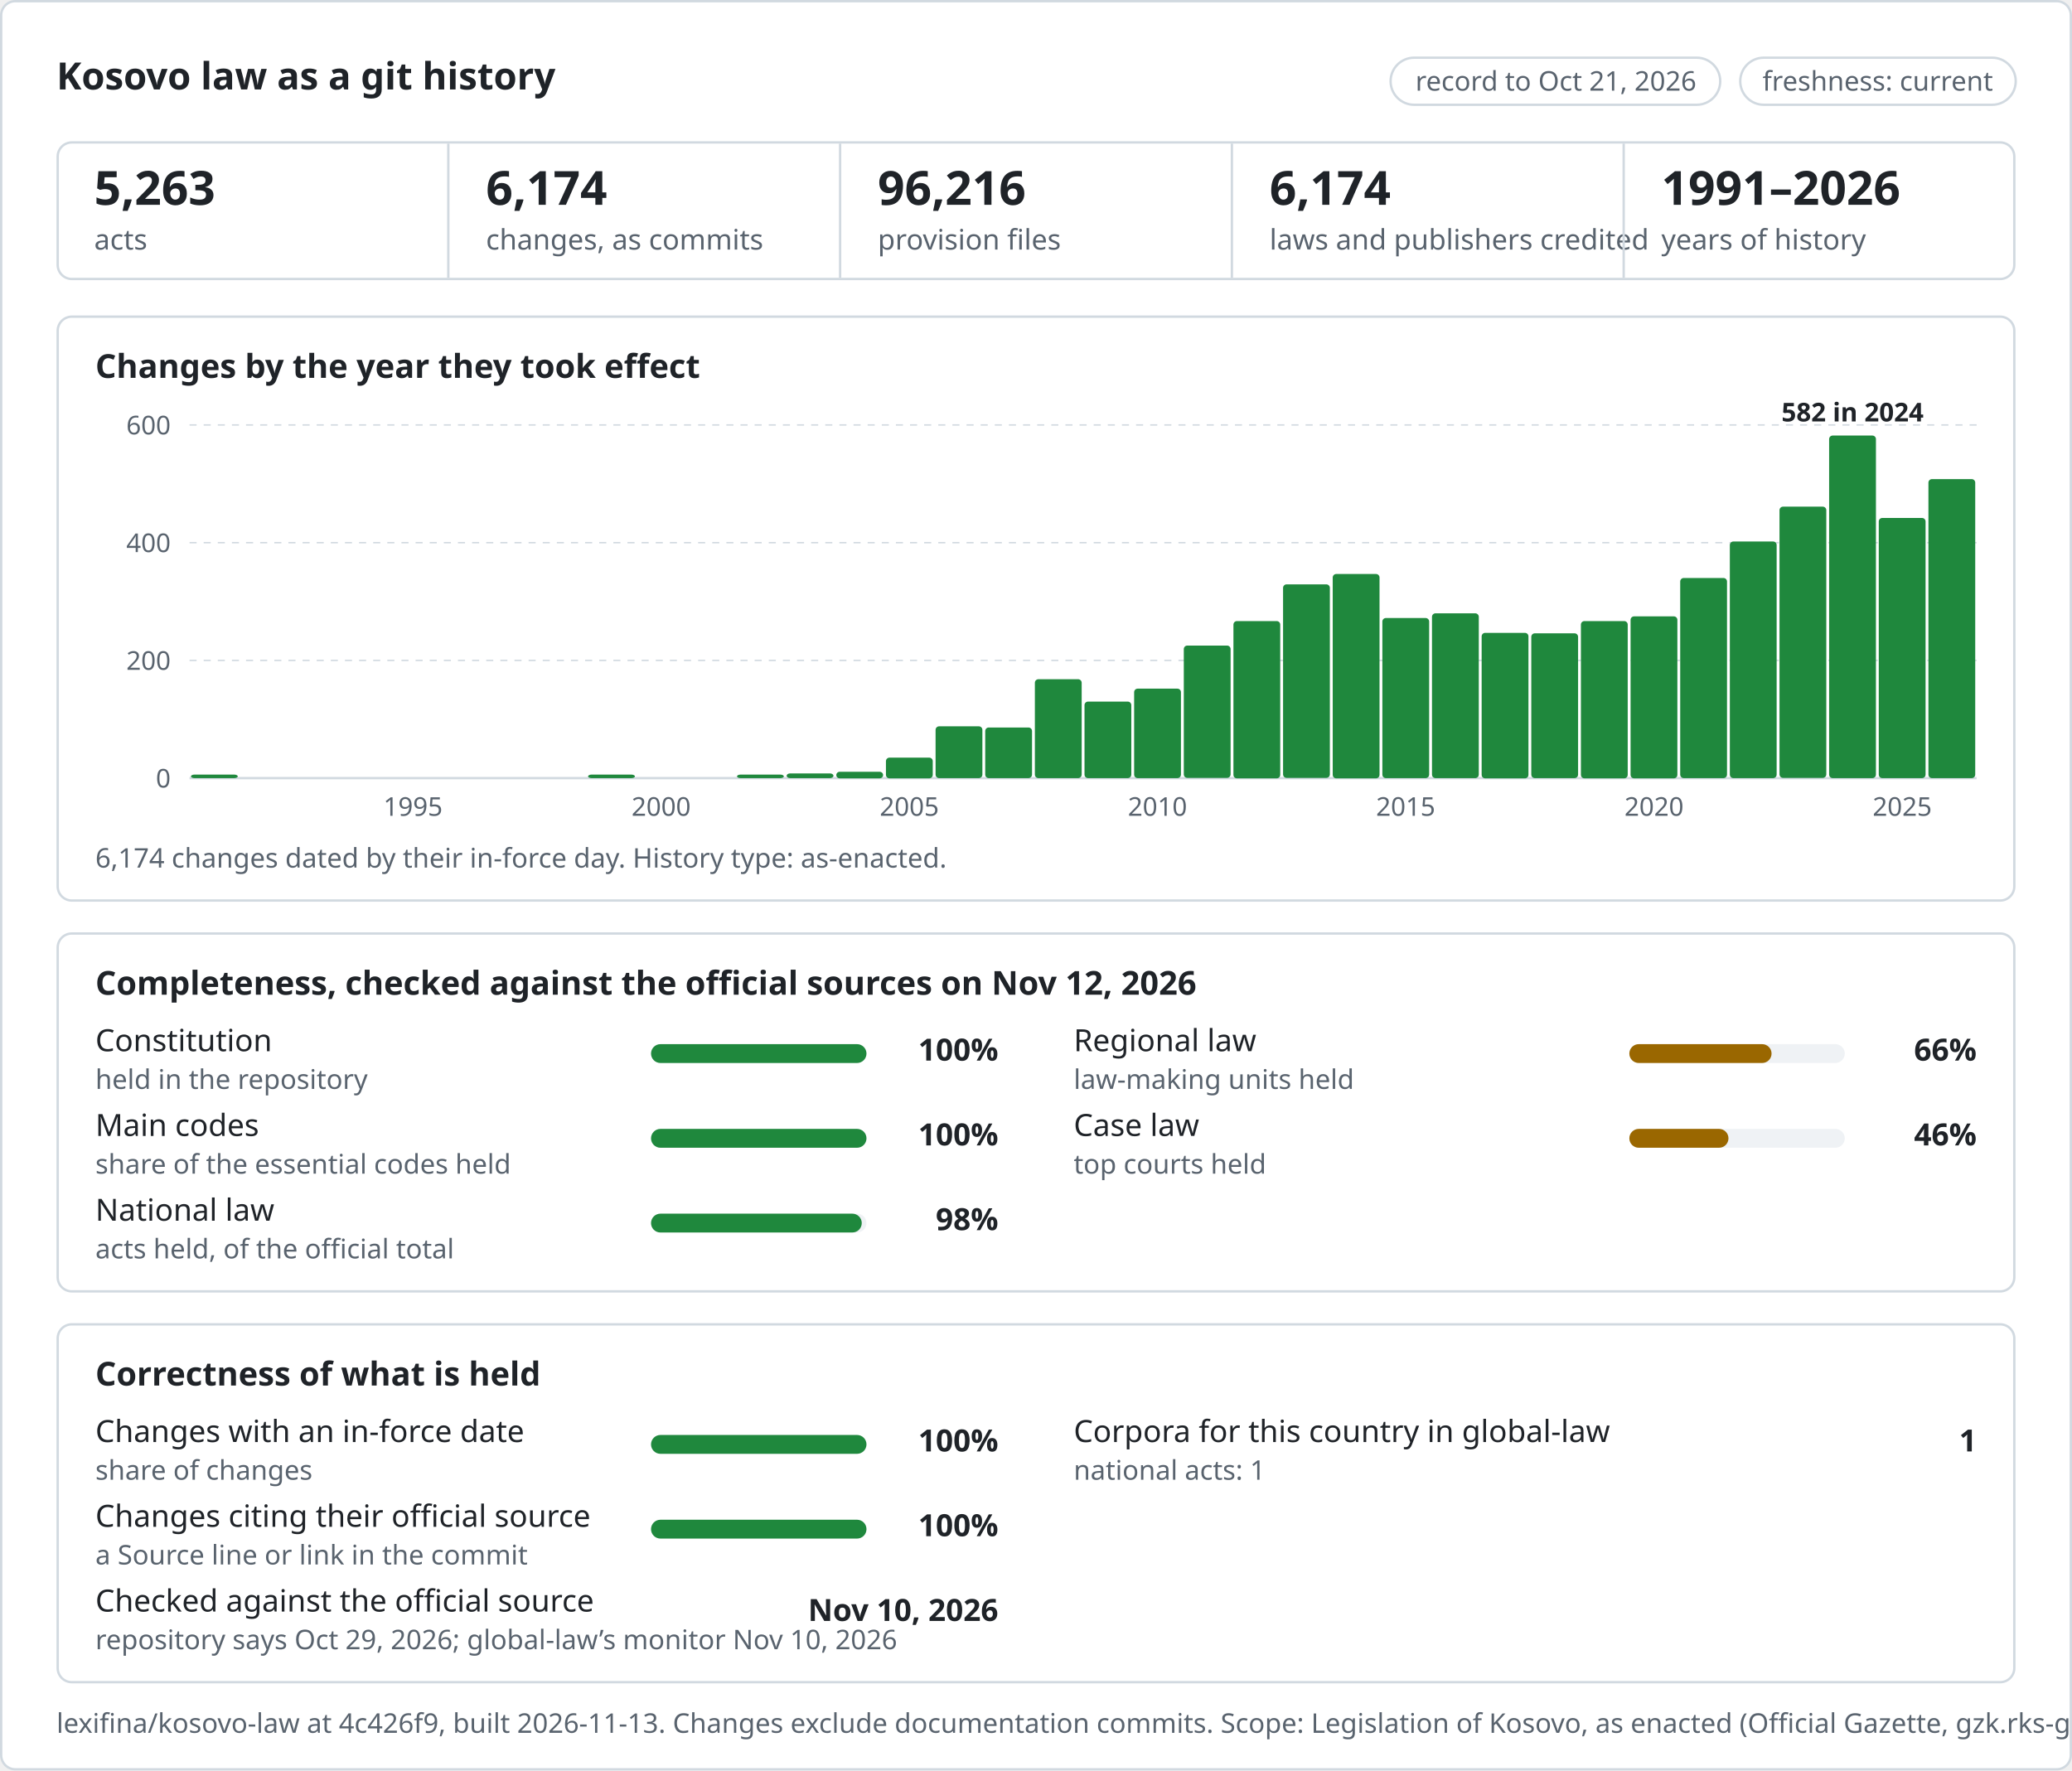
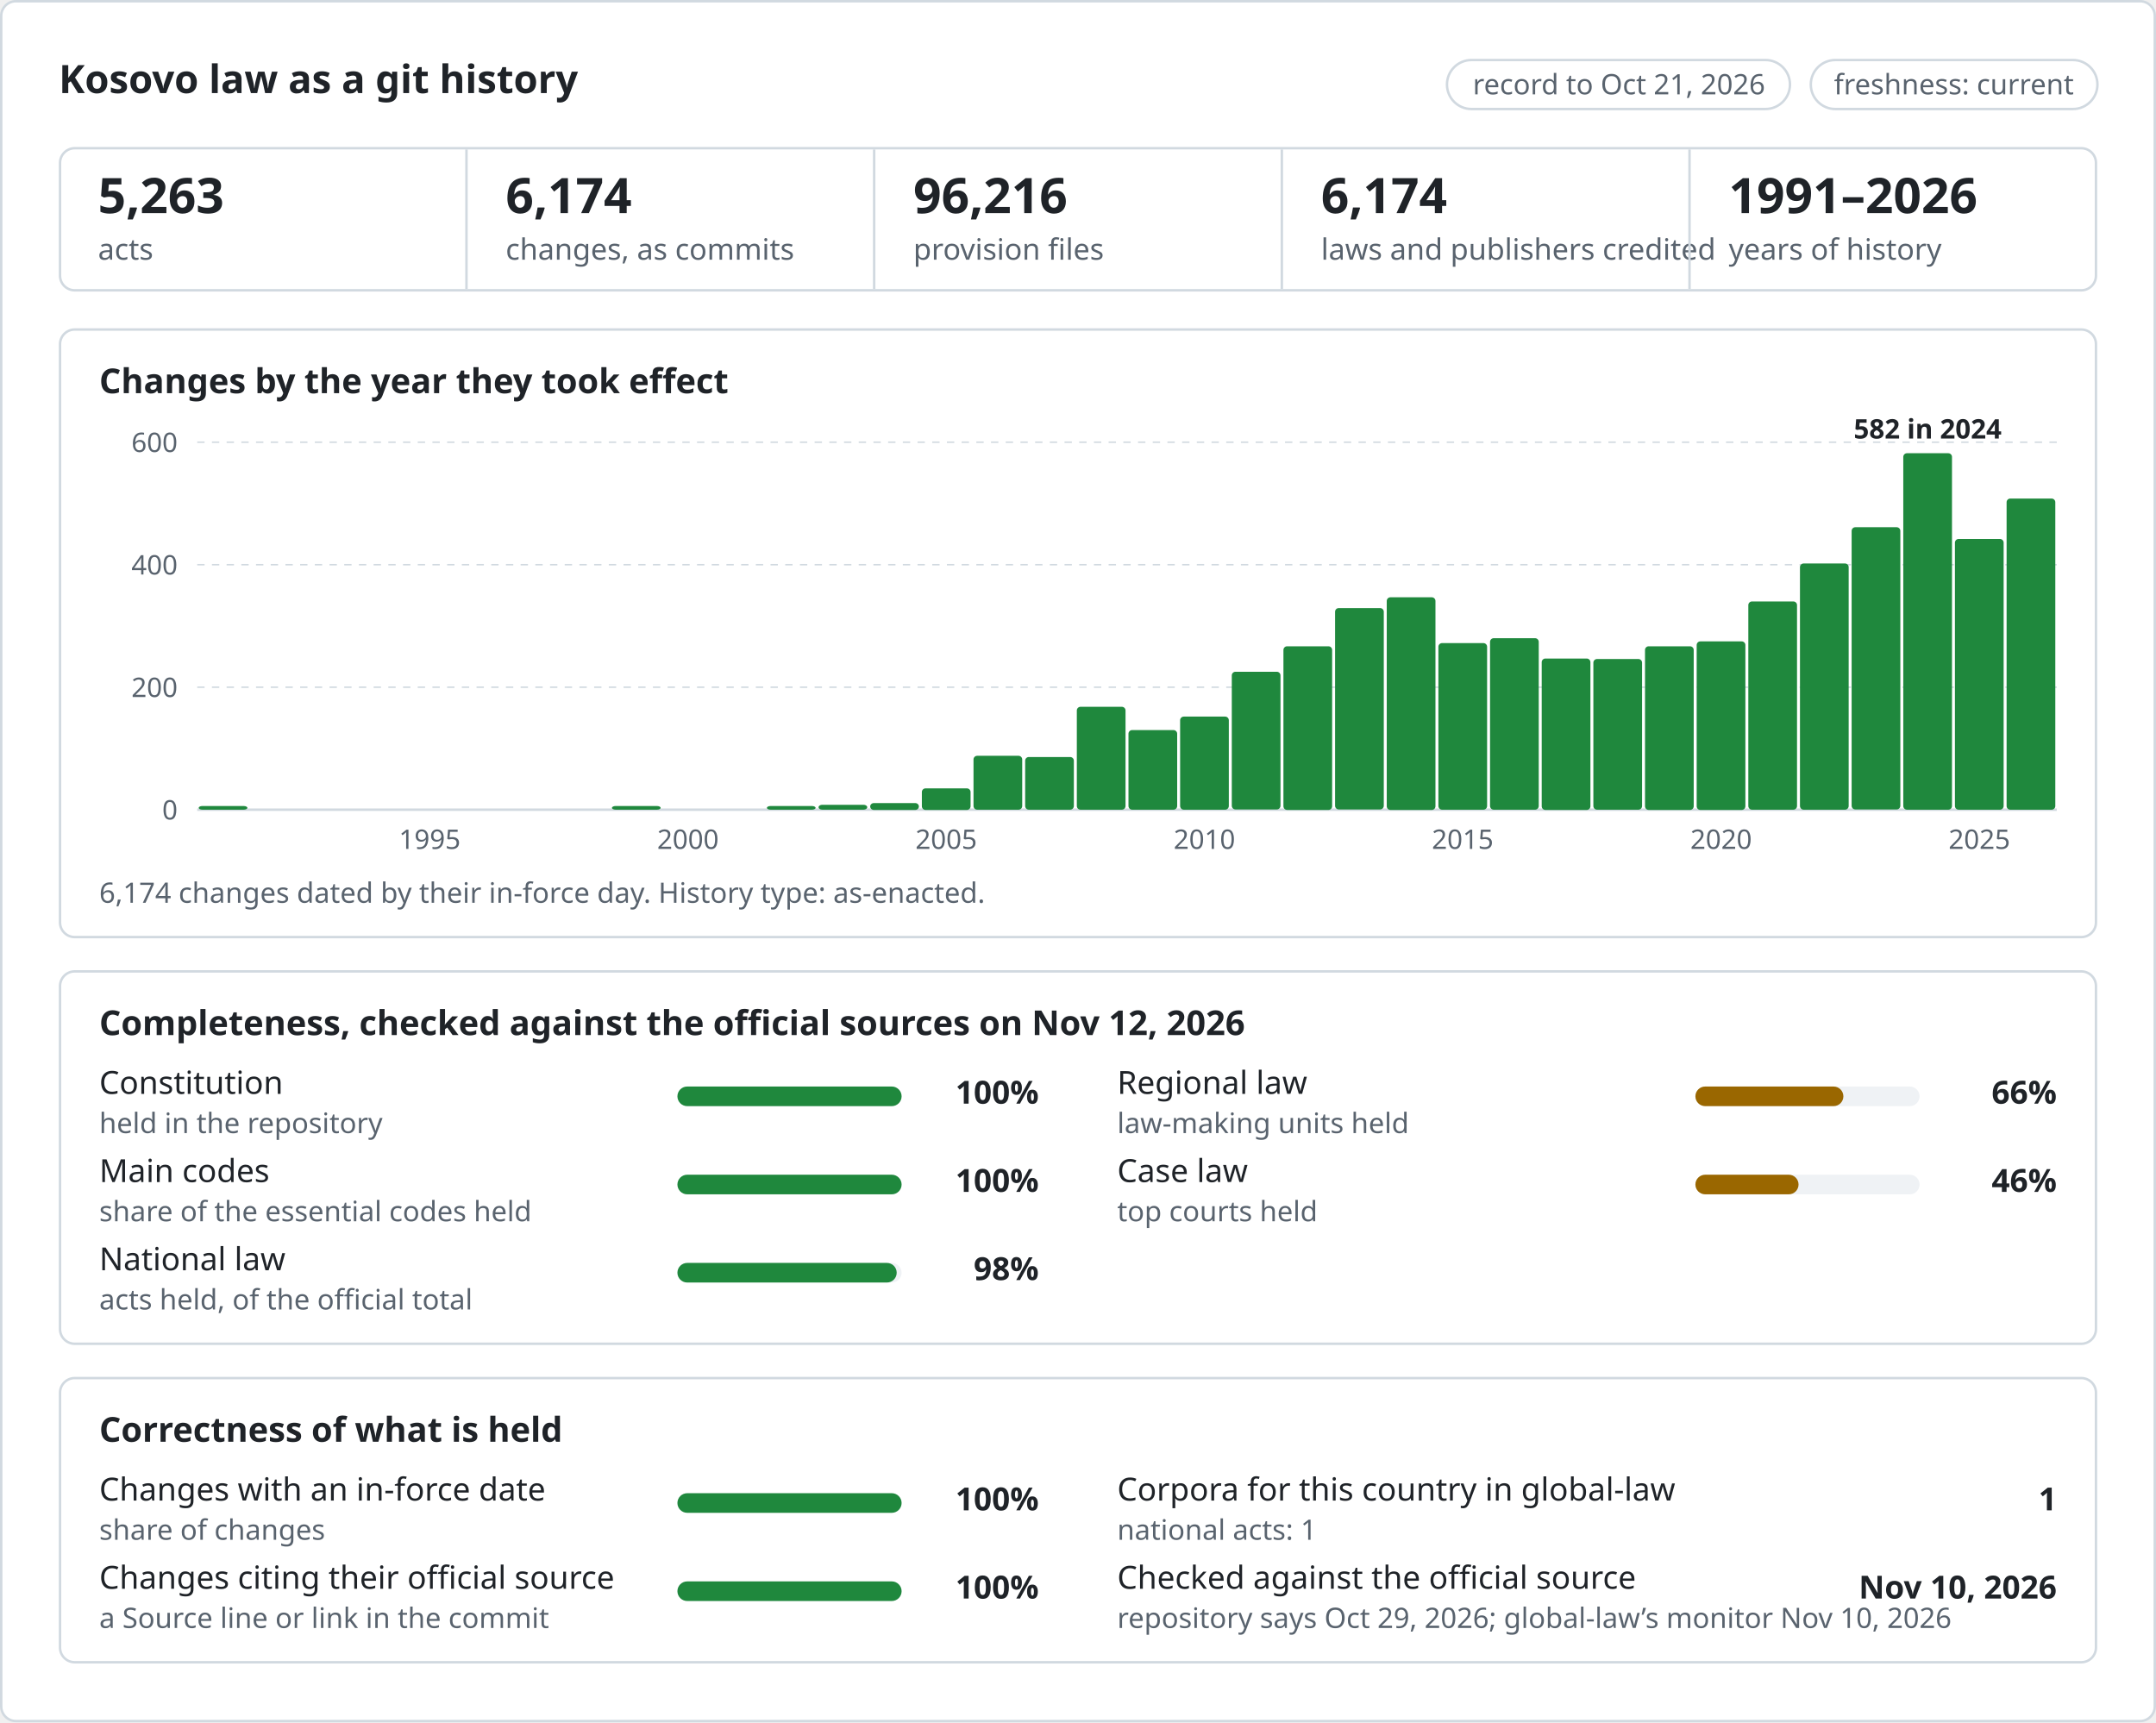
- <svg xmlns="http://www.w3.org/2000/svg" width="880" height="752" viewBox="0 0 880 752" font-family="-apple-system,BlinkMacSystemFont,Segoe UI,Noto Sans,Helvetica,Arial,sans-serif">
-   <rect x="0.5" y="0.5" width="879" height="751" rx="6" fill="#ffffff" stroke="#d1d9e0" />
+ <svg xmlns="http://www.w3.org/2000/svg" width="880" height="703" viewBox="0 0 880 703" font-family="-apple-system,BlinkMacSystemFont,Segoe UI,Noto Sans,Helvetica,Arial,sans-serif">
+   <rect x="0.5" y="0.5" width="879" height="702" rx="6" fill="#ffffff" stroke="#d1d9e0" />
  <text x="24" y="38" font-size="16" font-weight="600" fill="#1f2328">Kosovo law as a git history</text>
  <rect x="590.6" y="24.5" width="140" height="20" rx="10" fill="none" stroke="#d1d9e0" />
  <text x="660.8" y="38.5" font-size="11.5" font-weight="500" text-anchor="middle" fill="#59636e">record to Oct 21, 2026</text>
  <rect x="739.1" y="24.5" width="117" height="20" rx="10" fill="none" stroke="#d1d9e0" />
  <text x="797.5" y="38.5" font-size="11.5" font-weight="500" text-anchor="middle" fill="#59636e">freshness: current</text>
  <rect x="24.5" y="60.5" width="831" height="58" rx="6" fill="#ffffff" stroke="#d1d9e0" />
  <text x="40.0" y="87" font-size="20" font-weight="600" fill="#1f2328">5,263</text>
  <text x="40.0" y="106" font-size="12" fill="#59636e">acts</text>
  <line x1="190.4" y1="61" x2="190.4" y2="118" stroke="#d1d9e0" />
  <text x="206.4" y="87" font-size="20" font-weight="600" fill="#1f2328">6,174</text>
  <text x="206.4" y="106" font-size="12" fill="#59636e">changes, as commits</text>
  <line x1="356.8" y1="61" x2="356.8" y2="118" stroke="#d1d9e0" />
  <text x="372.8" y="87" font-size="20" font-weight="600" fill="#1f2328">96,216</text>
  <text x="372.8" y="106" font-size="12" fill="#59636e">provision files</text>
  <line x1="523.2" y1="61" x2="523.2" y2="118" stroke="#d1d9e0" />
  <text x="539.2" y="87" font-size="20" font-weight="600" fill="#1f2328">6,174</text>
  <text x="539.2" y="106" font-size="12" fill="#59636e" textLength="142" lengthAdjust="spacingAndGlyphs">laws and publishers credited</text>
  <line x1="689.6" y1="61" x2="689.6" y2="118" stroke="#d1d9e0" />
  <text x="705.6" y="87" font-size="20" font-weight="600" fill="#1f2328">1991–2026</text>
  <text x="705.6" y="106" font-size="12" fill="#59636e">years of history</text>
  <rect x="24.5" y="134.5" width="831" height="248" rx="6" fill="#ffffff" stroke="#d1d9e0" />
  <text x="40.5" y="160.5" font-size="14" font-weight="600" fill="#1f2328">Changes by the year they took effect</text>
  <line x1="80.5" y1="330.5" x2="839.5" y2="330.5" stroke="#d1d9e0" stroke-width="1" />
  <text x="72.5" y="334.5" font-size="11" text-anchor="end" fill="#59636e">0</text>
  <line x1="80.5" y1="280.5" x2="839.5" y2="280.5" stroke="#d1d9e0" stroke-width="0.6" stroke-dasharray="3 3" />
  <text x="72.5" y="284.5" font-size="11" text-anchor="end" fill="#59636e">200</text>
  <line x1="80.5" y1="230.5" x2="839.5" y2="230.5" stroke="#d1d9e0" stroke-width="0.6" stroke-dasharray="3 3" />
  <text x="72.5" y="234.5" font-size="11" text-anchor="end" fill="#59636e">400</text>
  <line x1="80.5" y1="180.5" x2="839.5" y2="180.5" stroke="#d1d9e0" stroke-width="0.6" stroke-dasharray="3 3" />
  <text x="72.5" y="184.5" font-size="11" text-anchor="end" fill="#59636e">600</text>
  <rect x="81.10" y="329.0" width="19.88" height="1.5" rx="1.5" fill="#1f883d" />
  <text x="175.4" y="346.5" font-size="11" text-anchor="middle" fill="#59636e">1995</text>
  <rect x="249.77" y="329.0" width="19.88" height="1.5" rx="1.5" fill="#1f883d" />
  <text x="280.8" y="346.5" font-size="11" text-anchor="middle" fill="#59636e">2000</text>
  <rect x="313.02" y="329.0" width="19.88" height="1.5" rx="1.5" fill="#1f883d" />
  <rect x="334.10" y="328.5" width="19.88" height="2.0" rx="1.5" fill="#1f883d" />
  <rect x="355.18" y="327.8" width="19.88" height="2.8" rx="1.5" fill="#1f883d" />
  <rect x="376.27" y="321.8" width="19.88" height="8.8" rx="1.5" fill="#1f883d" />
  <text x="386.2" y="346.5" font-size="11" text-anchor="middle" fill="#59636e">2005</text>
  <rect x="397.35" y="308.5" width="19.88" height="22.0" rx="1.5" fill="#1f883d" />
  <rect x="418.43" y="309.0" width="19.88" height="21.5" rx="1.5" fill="#1f883d" />
  <rect x="439.52" y="288.5" width="19.88" height="42.0" rx="1.5" fill="#1f883d" />
  <rect x="460.60" y="298.0" width="19.88" height="32.5" rx="1.5" fill="#1f883d" />
  <rect x="481.68" y="292.5" width="19.88" height="38.0" rx="1.5" fill="#1f883d" />
  <text x="491.6" y="346.5" font-size="11" text-anchor="middle" fill="#59636e">2010</text>
  <rect x="502.77" y="274.2" width="19.88" height="56.2" rx="1.5" fill="#1f883d" />
  <rect x="523.85" y="263.8" width="19.88" height="66.8" rx="1.5" fill="#1f883d" />
  <rect x="544.93" y="248.2" width="19.88" height="82.2" rx="1.5" fill="#1f883d" />
  <rect x="566.02" y="243.8" width="19.88" height="86.8" rx="1.5" fill="#1f883d" />
  <rect x="587.10" y="262.5" width="19.88" height="68.0" rx="1.5" fill="#1f883d" />
  <text x="597.0" y="346.5" font-size="11" text-anchor="middle" fill="#59636e">2015</text>
  <rect x="608.18" y="260.5" width="19.88" height="70.0" rx="1.5" fill="#1f883d" />
  <rect x="629.27" y="268.8" width="19.88" height="61.8" rx="1.5" fill="#1f883d" />
  <rect x="650.35" y="269.0" width="19.88" height="61.5" rx="1.5" fill="#1f883d" />
  <rect x="671.43" y="263.8" width="19.88" height="66.8" rx="1.5" fill="#1f883d" />
  <rect x="692.52" y="261.8" width="19.88" height="68.8" rx="1.5" fill="#1f883d" />
  <text x="702.5" y="346.5" font-size="11" text-anchor="middle" fill="#59636e">2020</text>
  <rect x="713.60" y="245.5" width="19.88" height="85.0" rx="1.5" fill="#1f883d" />
  <rect x="734.68" y="230.0" width="19.88" height="100.5" rx="1.5" fill="#1f883d" />
  <rect x="755.77" y="215.2" width="19.88" height="115.2" rx="1.5" fill="#1f883d" />
  <rect x="776.85" y="185.0" width="19.88" height="145.5" rx="1.5" fill="#1f883d" />
  <text x="786.8" y="179.0" font-size="11" font-weight="600" text-anchor="middle" fill="#1f2328">582 in 2024</text>
  <rect x="797.93" y="220.0" width="19.88" height="110.5" rx="1.5" fill="#1f883d" />
  <text x="807.9" y="346.5" font-size="11" text-anchor="middle" fill="#59636e">2025</text>
  <rect x="819.02" y="203.5" width="19.88" height="127.0" rx="1.5" fill="#1f883d" />
  <text x="40.5" y="368.5" font-size="11.5" fill="#59636e">6,174 changes dated by their in-force day. History type: as-enacted.</text>
  <rect x="24.5" y="396.5" width="831" height="152" rx="6" fill="#ffffff" stroke="#d1d9e0" />
  <text x="40.5" y="422.5" font-size="14" font-weight="600" fill="#1f2328">Completeness, checked against the official sources on Nov 12, 2026</text>
  <text x="40.5" y="446.5" font-size="13" fill="#1f2328">Constitution</text>
  <text x="40.5" y="462.5" font-size="11.5" fill="#59636e">held in the repository</text>
  <g>
    <rect x="276.5" y="443.5" width="91.5" height="8" rx="4" fill="#eff2f5" />
    <rect x="276.5" y="443.5" width="91.5" height="8" rx="4" fill="#1f883d" />
  </g>
  <text x="424.0" y="450.5" font-size="13" font-weight="600" text-anchor="end" fill="#1f2328">100%</text>
  <text x="40.5" y="482.5" font-size="13" fill="#1f2328">Main codes</text>
  <text x="40.5" y="498.5" font-size="11.5" fill="#59636e">share of the essential codes held</text>
  <g>
    <rect x="276.5" y="479.5" width="91.5" height="8" rx="4" fill="#eff2f5" />
    <rect x="276.5" y="479.5" width="91.5" height="8" rx="4" fill="#1f883d" />
  </g>
  <text x="424.0" y="486.5" font-size="13" font-weight="600" text-anchor="end" fill="#1f2328">100%</text>
  <text x="40.5" y="518.5" font-size="13" fill="#1f2328">National law</text>
  <text x="40.5" y="534.5" font-size="11.5" fill="#59636e">acts held, of the official total</text>
  <g>
    <rect x="276.5" y="515.5" width="91.5" height="8" rx="4" fill="#eff2f5" />
    <rect x="276.5" y="515.5" width="89.5" height="8" rx="4" fill="#1f883d" />
  </g>
  <text x="424.0" y="522.5" font-size="13" font-weight="600" text-anchor="end" fill="#1f2328">98%</text>
  <text x="456.0" y="446.5" font-size="13" fill="#1f2328">Regional law</text>
  <text x="456.0" y="462.5" font-size="11.5" fill="#59636e">law-making units held</text>
  <g>
    <rect x="692.0" y="443.5" width="91.5" height="8" rx="4" fill="#eff2f5" />
    <rect x="692.0" y="443.5" width="60.4" height="8" rx="4" fill="#9a6700" />
  </g>
  <text x="839.5" y="450.5" font-size="13" font-weight="600" text-anchor="end" fill="#1f2328">66%</text>
  <text x="456.0" y="482.5" font-size="13" fill="#1f2328">Case law</text>
  <text x="456.0" y="498.5" font-size="11.5" fill="#59636e">top courts held</text>
  <g>
    <rect x="692.0" y="479.5" width="91.5" height="8" rx="4" fill="#eff2f5" />
    <rect x="692.0" y="479.5" width="42.1" height="8" rx="4" fill="#9a6700" />
  </g>
  <text x="839.5" y="486.5" font-size="13" font-weight="600" text-anchor="end" fill="#1f2328">46%</text>
-   <rect x="24.5" y="562.5" width="831" height="152" rx="6" fill="#ffffff" stroke="#d1d9e0" />
+   <rect x="24.5" y="562.5" width="831" height="116" rx="6" fill="#ffffff" stroke="#d1d9e0" />
  <text x="40.5" y="588.5" font-size="14" font-weight="600" fill="#1f2328">Correctness of what is held</text>
  <text x="40.5" y="612.5" font-size="13" fill="#1f2328">Changes with an in-force date</text>
  <text x="40.5" y="628.5" font-size="11.5" fill="#59636e">share of changes</text>
  <g>
    <rect x="276.5" y="609.5" width="91.5" height="8" rx="4" fill="#eff2f5" />
    <rect x="276.5" y="609.5" width="91.5" height="8" rx="4" fill="#1f883d" />
  </g>
  <text x="424.0" y="616.5" font-size="13" font-weight="600" text-anchor="end" fill="#1f2328">100%</text>
  <text x="40.5" y="648.5" font-size="13" fill="#1f2328">Changes citing their official source</text>
  <text x="40.5" y="664.5" font-size="11.5" fill="#59636e">a Source line or link in the commit</text>
  <g>
    <rect x="276.5" y="645.5" width="91.5" height="8" rx="4" fill="#eff2f5" />
    <rect x="276.5" y="645.5" width="91.5" height="8" rx="4" fill="#1f883d" />
  </g>
  <text x="424.0" y="652.5" font-size="13" font-weight="600" text-anchor="end" fill="#1f2328">100%</text>
-   <text x="40.5" y="684.5" font-size="13" fill="#1f2328">Checked against the official source</text>
-   <text x="40.5" y="700.5" font-size="11.5" fill="#59636e">repository says Oct 29, 2026; global-law’s monitor Nov 10, 2026</text>
-   <text x="424.0" y="688.5" font-size="13" font-weight="600" text-anchor="end" fill="#1f2328">Nov 10, 2026</text>
  <text x="456.0" y="612.5" font-size="13" fill="#1f2328">Corpora for this country in global-law</text>
  <text x="456.0" y="628.5" font-size="11.5" fill="#59636e">national acts: 1</text>
  <text x="839.5" y="616.5" font-size="13" font-weight="600" text-anchor="end" fill="#1f2328">1</text>
-   <text x="24" y="736" font-size="11.5" fill="#59636e" textLength="832" lengthAdjust="spacingAndGlyphs">lexifina/kosovo-law at 4c426f9, built 2026-11-13. Changes exclude documentation commits. Scope: Legislation of Kosovo, as enacted (Official Gazette, gzk.rks-gov.net)</text>
+   <text x="456.0" y="648.5" font-size="13" fill="#1f2328">Checked against the official source</text>
+   <text x="456.0" y="664.5" font-size="11.5" fill="#59636e">repository says Oct 29, 2026; global-law’s monitor Nov 10, 2026</text>
+   <text x="839.5" y="652.5" font-size="13" font-weight="600" text-anchor="end" fill="#1f2328">Nov 10, 2026</text>
</svg>
